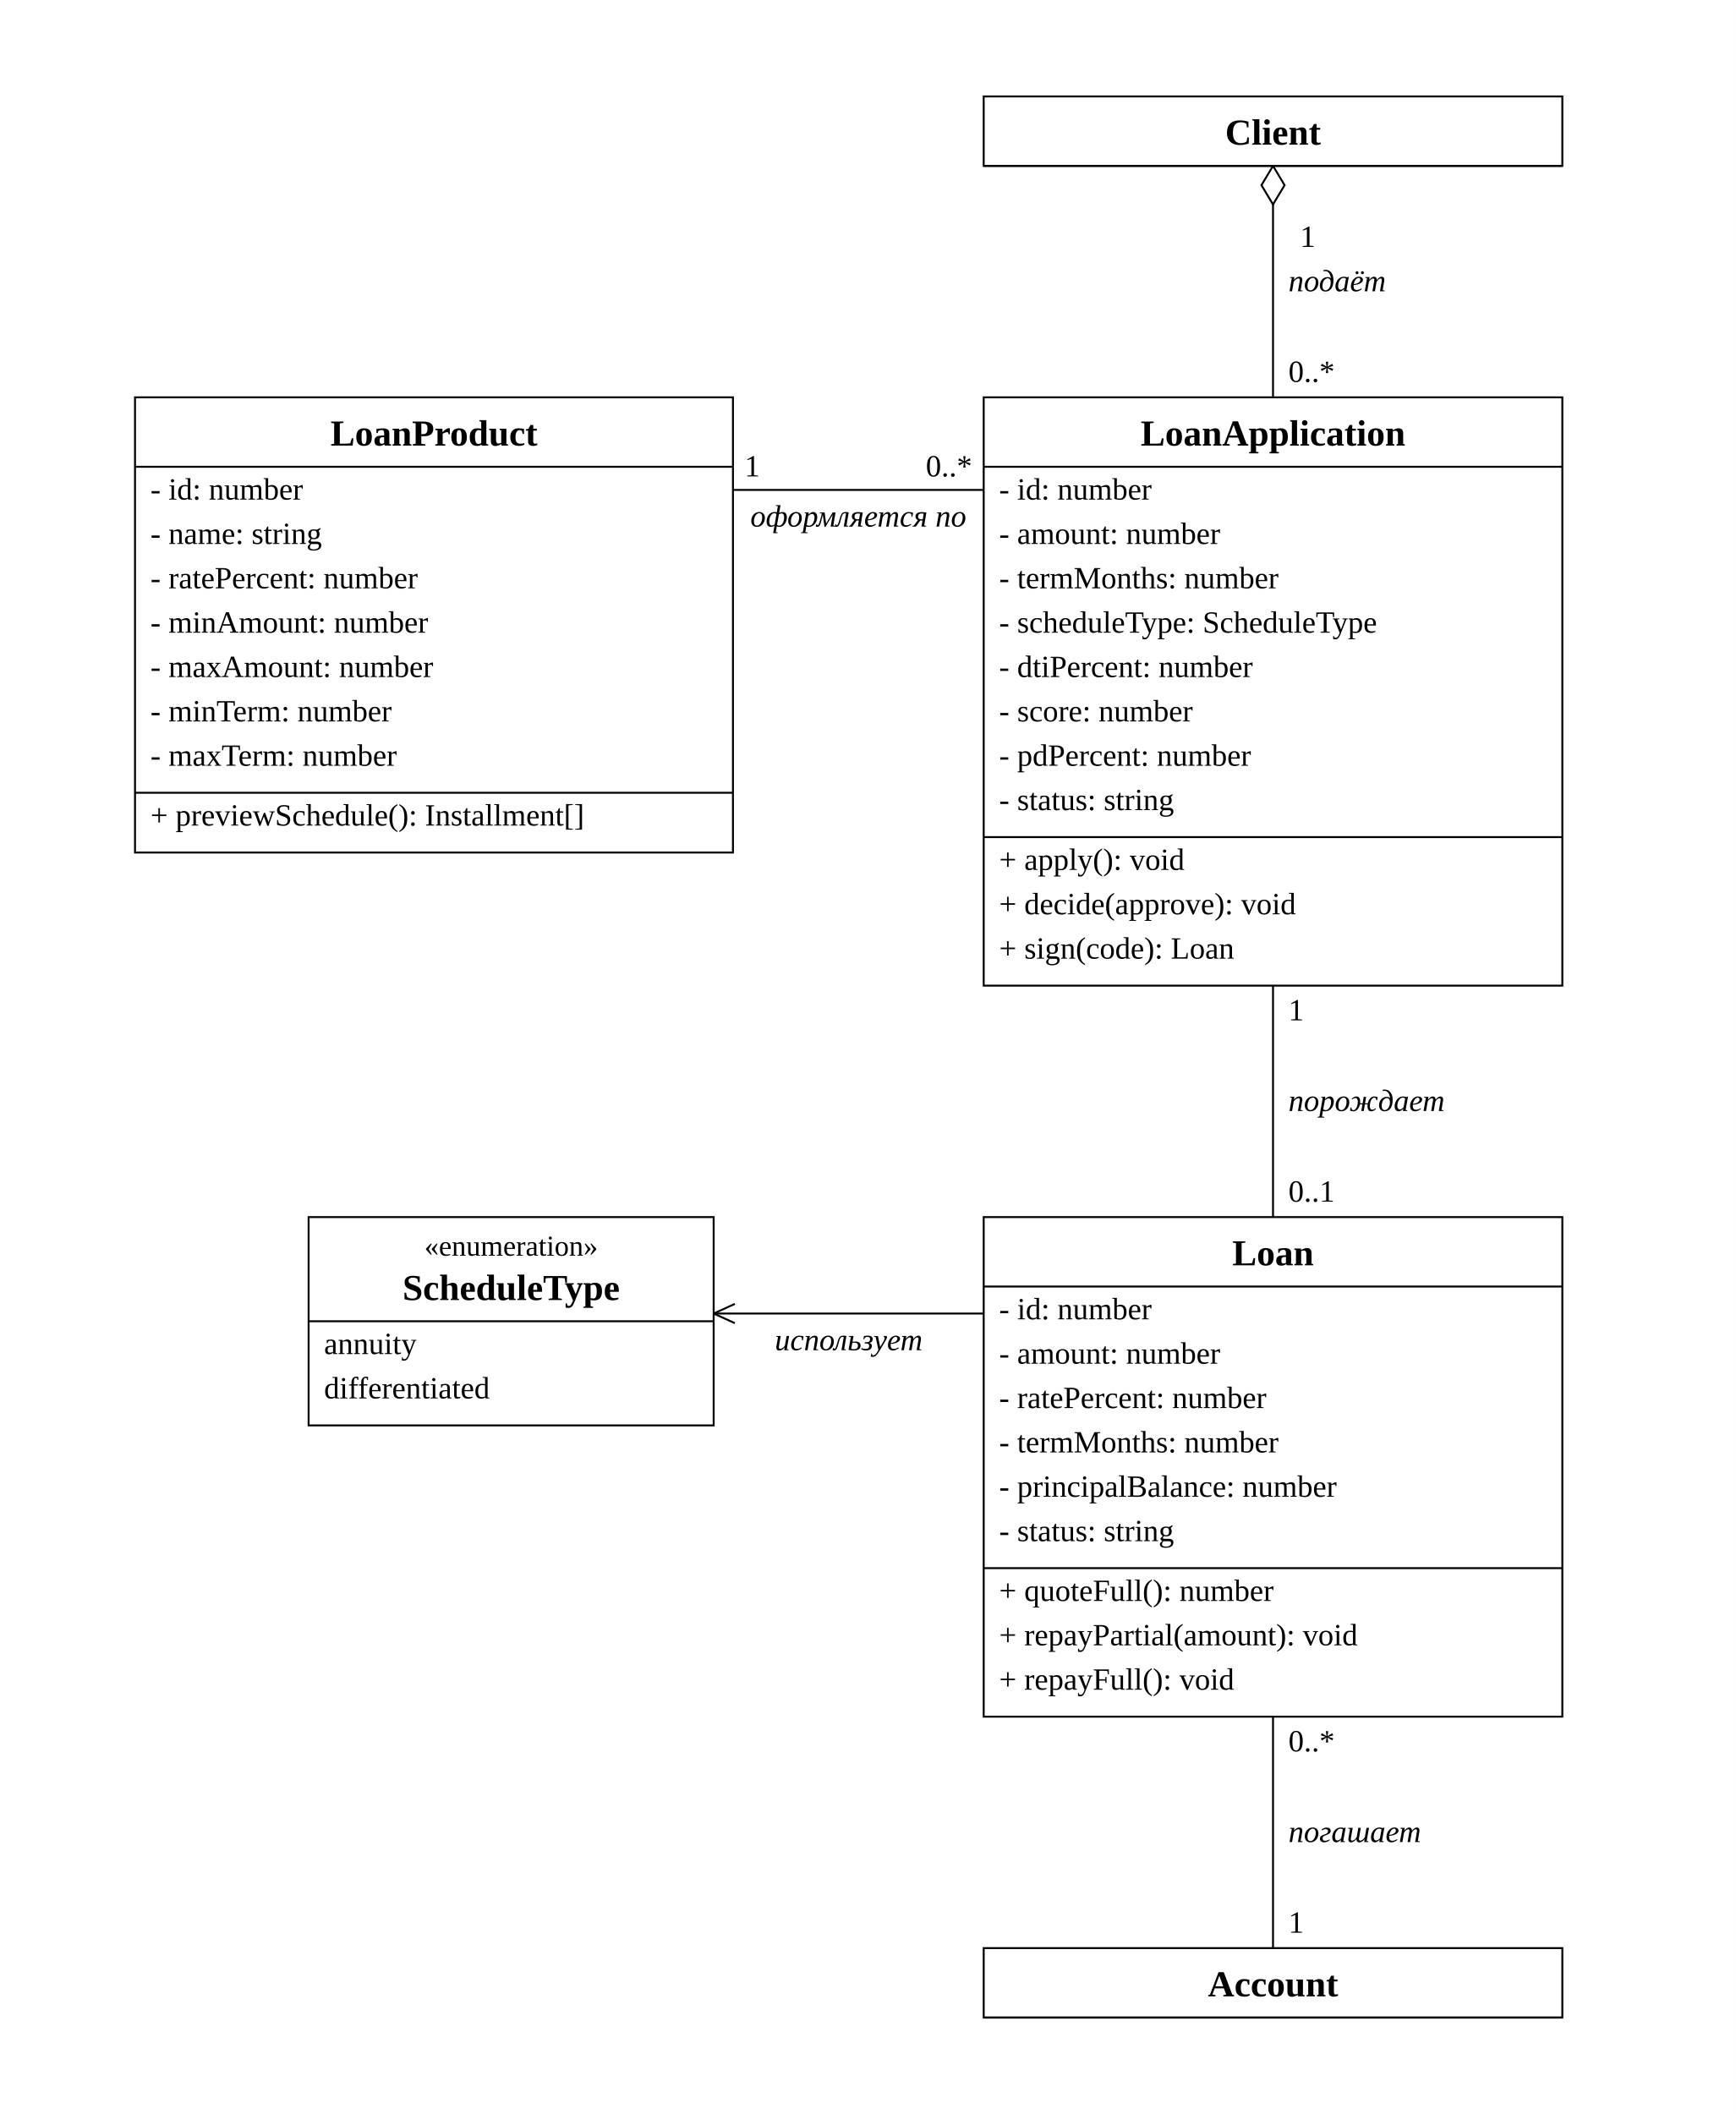
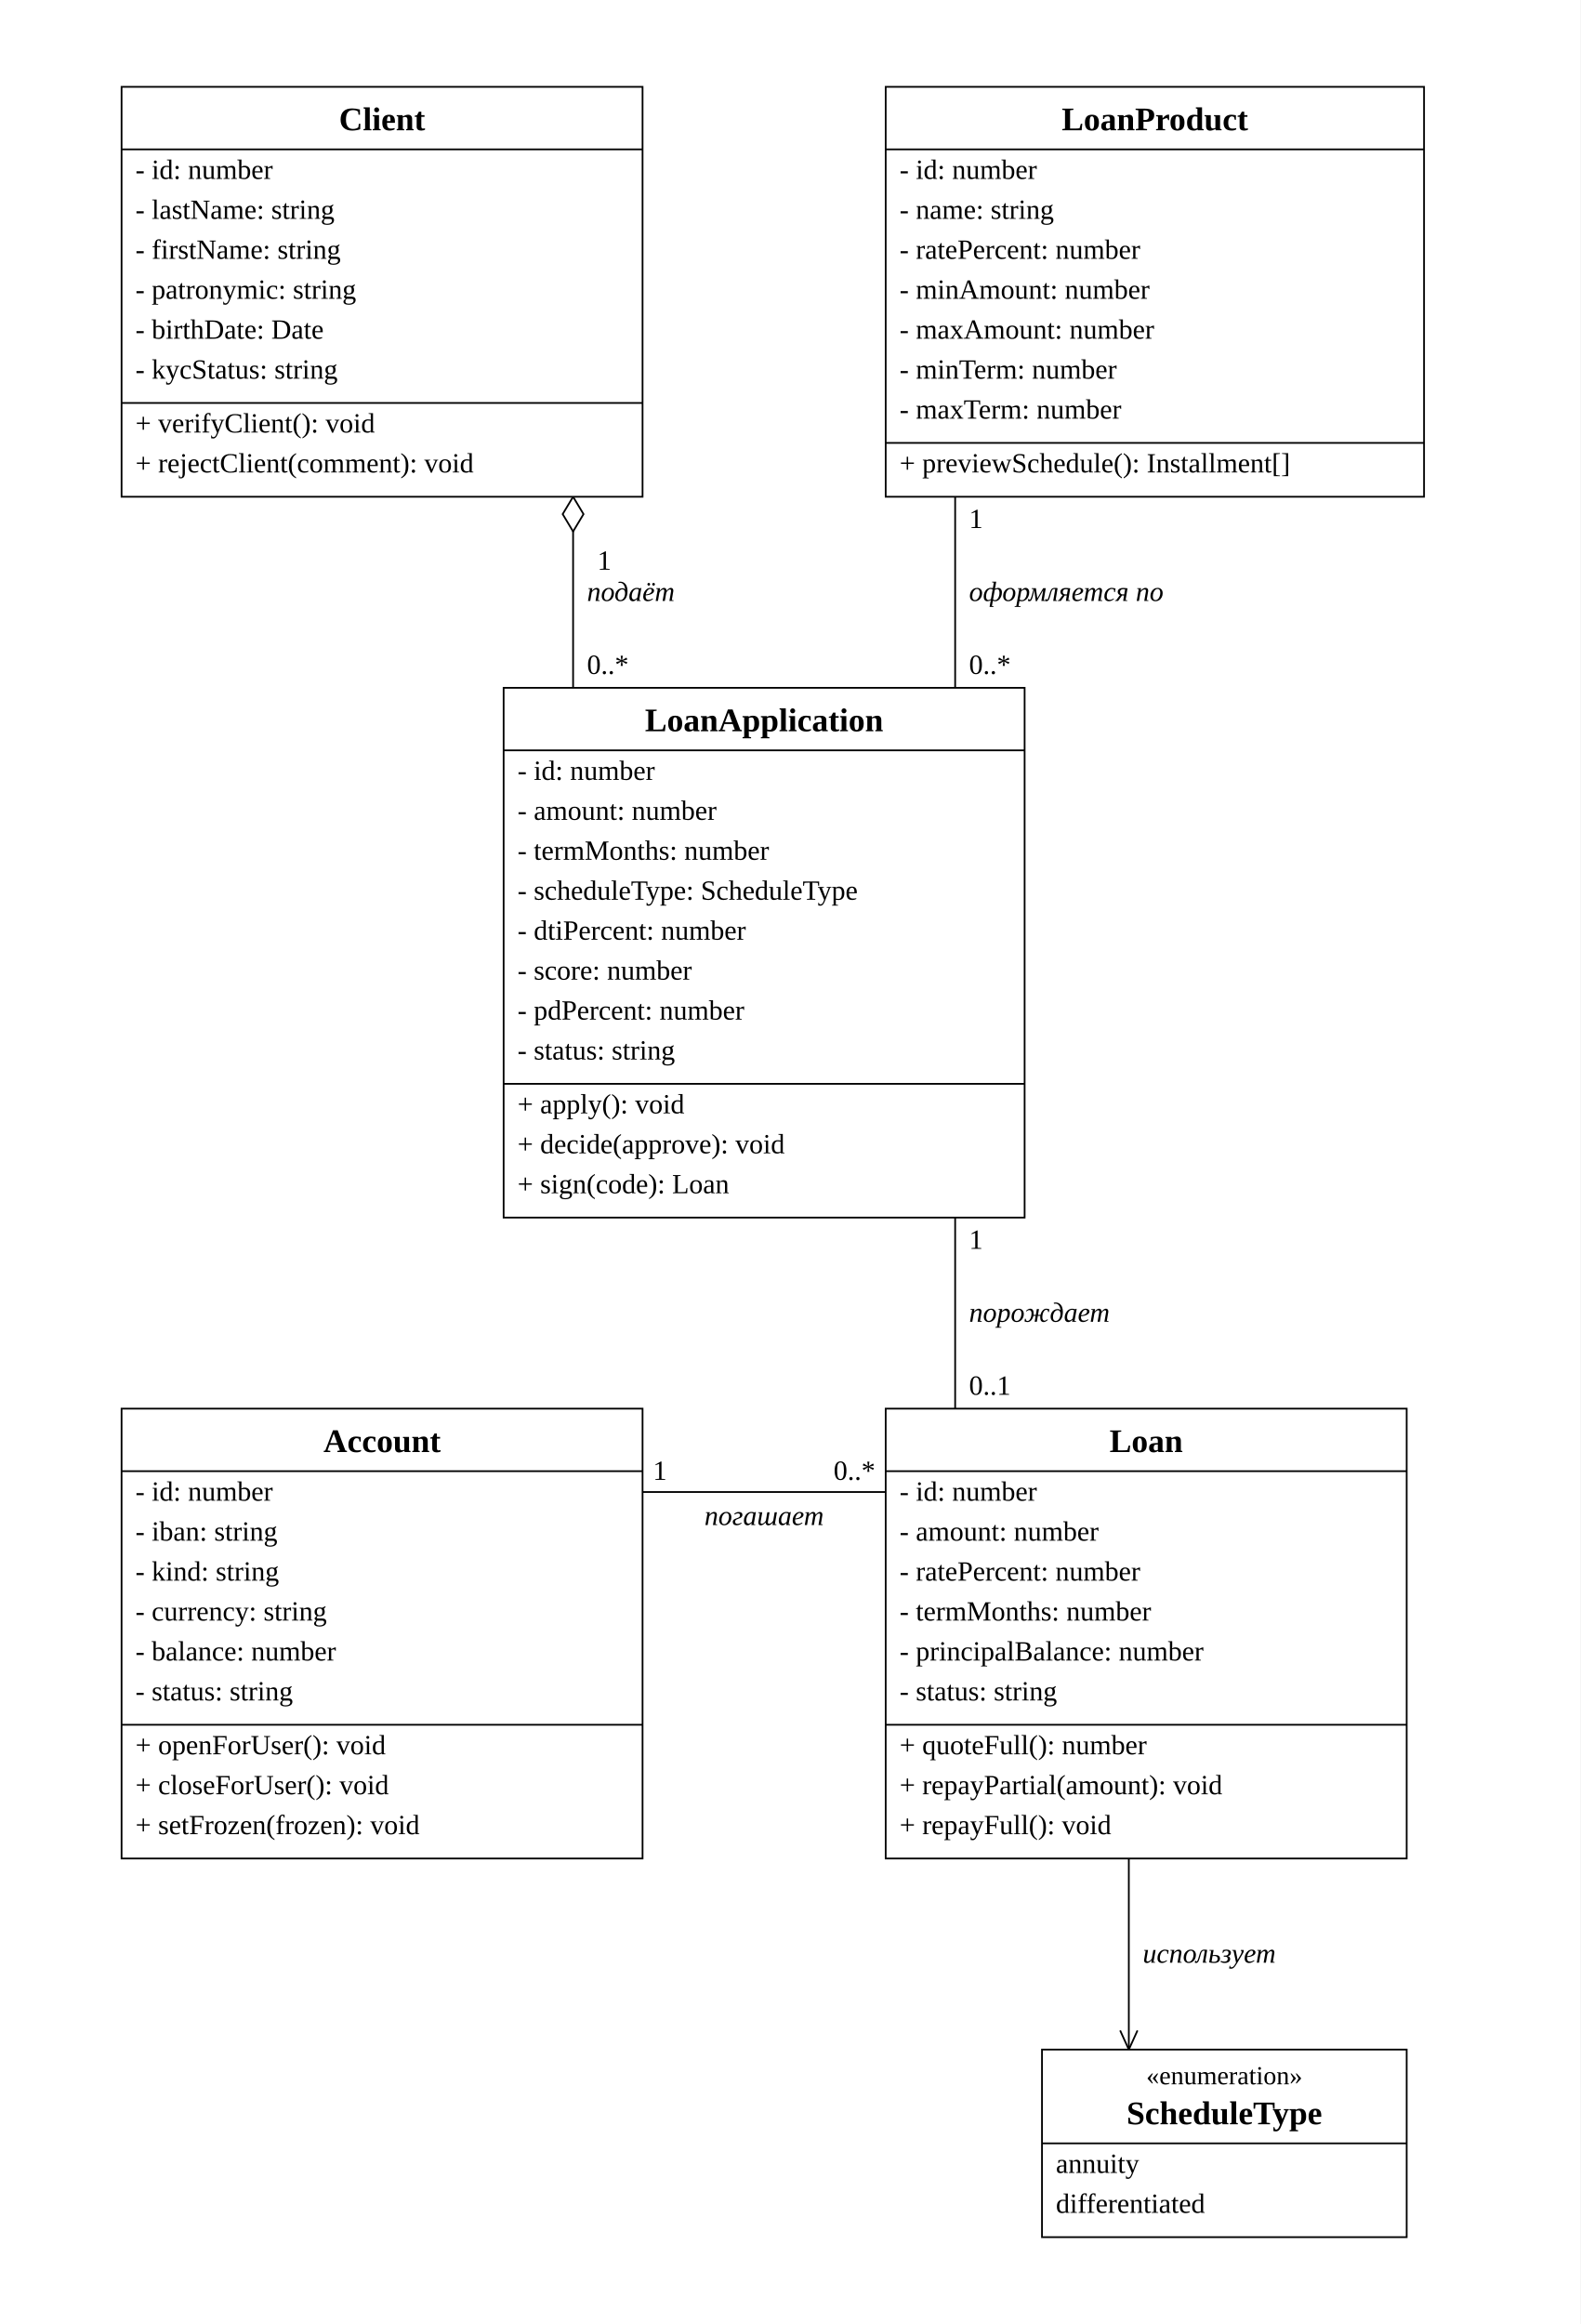
- <svg xmlns="http://www.w3.org/2000/svg" width="900" height="1096" viewBox="0 0 900 1096" font-family="Times New Roman, serif">
+ <svg xmlns="http://www.w3.org/2000/svg" width="910" height="1338" viewBox="0 0 910 1338" font-family="Times New Roman, serif">
  <rect width="100%" height="100%" fill="#ffffff" />
-   <path d="M660,86 L660,206" fill="none" stroke="#000" stroke-width="1" />
-   <polygon points="660,86 654,96 660,106 666,96" fill="#fff" stroke="#000" />
-   <rect x="665" y="135" width="52.4" height="22" fill="#fff" opacity="0.92" />
-   <text x="668" y="151" font-size="16" font-style="italic" text-anchor="start">подаёт</text>
-   <text x="674" y="128" font-size="16" text-anchor="start">1</text>
-   <text x="668" y="198" font-size="16" text-anchor="start">0..*</text>
-   <path d="M380,254 L510,254" fill="none" stroke="#000" stroke-width="1" />
-   <rect x="389.2" y="257" width="111.6" height="22" fill="#fff" opacity="0.92" />
-   <text x="445" y="273" font-size="16" font-style="italic" text-anchor="middle">оформляется по</text>
-   <text x="386" y="247" font-size="16" text-anchor="start">1</text>
-   <text x="504" y="247" font-size="16" text-anchor="end">0..*</text>
-   <path d="M660,511 L660,631" fill="none" stroke="#000" stroke-width="1" />
-   <rect x="665" y="560" width="74.6" height="22" fill="#fff" opacity="0.92" />
-   <text x="668" y="576" font-size="16" font-style="italic" text-anchor="start">порождает</text>
-   <text x="668" y="529" font-size="16" text-anchor="start">1</text>
-   <text x="668" y="623" font-size="16" text-anchor="start">0..1</text>
-   <path d="M510,681 L370,681" fill="none" stroke="#000" stroke-width="1" />
-   <polyline points="381,676 370,681 381,686" fill="none" stroke="#000" />
-   <rect x="399" y="684" width="82" height="22" fill="#fff" opacity="0.92" />
-   <text x="440" y="700" font-size="16" font-style="italic" text-anchor="middle">использует</text>
-   <path d="M660,1010 L660,890" fill="none" stroke="#000" stroke-width="1" />
-   <rect x="665" y="939" width="67.2" height="22" fill="#fff" opacity="0.92" />
-   <text x="668" y="955" font-size="16" font-style="italic" text-anchor="start">погашает</text>
-   <text x="668" y="1002" font-size="16" text-anchor="start">1</text>
-   <text x="668" y="908" font-size="16" text-anchor="start">0..*</text>
-   <rect x="70" y="206" width="310" height="236" fill="#fff" stroke="#000" stroke-width="1" />
-   <text x="225" y="231" font-size="19" font-weight="bold" text-anchor="middle">LoanProduct</text>
-   <line x1="70" y1="242" x2="380" y2="242" stroke="#000" />
-   <text x="78" y="259" font-size="16">- id: number</text>
-   <text x="78" y="282" font-size="16">- name: string</text>
-   <text x="78" y="305" font-size="16">- ratePercent: number</text>
-   <text x="78" y="328" font-size="16">- minAmount: number</text>
-   <text x="78" y="351" font-size="16">- maxAmount: number</text>
-   <text x="78" y="374" font-size="16">- minTerm: number</text>
-   <text x="78" y="397" font-size="16">- maxTerm: number</text>
-   <line x1="70" y1="411" x2="380" y2="411" stroke="#000" />
-   <text x="78" y="428" font-size="16">+ previewSchedule(): Installment[]</text>
-   <rect x="510" y="206" width="300" height="305" fill="#fff" stroke="#000" stroke-width="1" />
-   <text x="660" y="231" font-size="19" font-weight="bold" text-anchor="middle">LoanApplication</text>
-   <line x1="510" y1="242" x2="810" y2="242" stroke="#000" />
-   <text x="518" y="259" font-size="16">- id: number</text>
-   <text x="518" y="282" font-size="16">- amount: number</text>
-   <text x="518" y="305" font-size="16">- termMonths: number</text>
-   <text x="518" y="328" font-size="16">- scheduleType: ScheduleType</text>
-   <text x="518" y="351" font-size="16">- dtiPercent: number</text>
-   <text x="518" y="374" font-size="16">- score: number</text>
-   <text x="518" y="397" font-size="16">- pdPercent: number</text>
-   <text x="518" y="420" font-size="16">- status: string</text>
-   <line x1="510" y1="434" x2="810" y2="434" stroke="#000" />
-   <text x="518" y="451" font-size="16">+ apply(): void</text>
-   <text x="518" y="474" font-size="16">+ decide(approve): void</text>
-   <text x="518" y="497" font-size="16">+ sign(code): Loan</text>
-   <rect x="160" y="631" width="210" height="108" fill="#fff" stroke="#000" stroke-width="1" />
-   <text x="265" y="651" font-size="15" text-anchor="middle">«enumeration»</text>
-   <text x="265" y="674" font-size="19" font-weight="bold" text-anchor="middle">ScheduleType</text>
-   <line x1="160" y1="685" x2="370" y2="685" stroke="#000" />
-   <text x="168" y="702" font-size="16">annuity</text>
-   <text x="168" y="725" font-size="16">differentiated</text>
-   <rect x="510" y="631" width="300" height="259" fill="#fff" stroke="#000" stroke-width="1" />
-   <text x="660" y="656" font-size="19" font-weight="bold" text-anchor="middle">Loan</text>
-   <line x1="510" y1="667" x2="810" y2="667" stroke="#000" />
-   <text x="518" y="684" font-size="16">- id: number</text>
-   <text x="518" y="707" font-size="16">- amount: number</text>
-   <text x="518" y="730" font-size="16">- ratePercent: number</text>
-   <text x="518" y="753" font-size="16">- termMonths: number</text>
-   <text x="518" y="776" font-size="16">- principalBalance: number</text>
-   <text x="518" y="799" font-size="16">- status: string</text>
-   <line x1="510" y1="813" x2="810" y2="813" stroke="#000" />
-   <text x="518" y="830" font-size="16">+ quoteFull(): number</text>
-   <text x="518" y="853" font-size="16">+ repayPartial(amount): void</text>
-   <text x="518" y="876" font-size="16">+ repayFull(): void</text>
-   <rect x="510" y="50" width="300" height="36" fill="#fff" stroke="#000" stroke-width="1" />
-   <text x="660" y="75" font-size="19" font-weight="bold" text-anchor="middle">Client</text>
-   <line x1="510" y1="86" x2="810" y2="86" stroke="#000" />
-   <rect x="510" y="1010" width="300" height="36" fill="#fff" stroke="#000" stroke-width="1" />
-   <text x="660" y="1035" font-size="19" font-weight="bold" text-anchor="middle">Account</text>
-   <line x1="510" y1="1046" x2="810" y2="1046" stroke="#000" />
+   <path d="M330,286 L330,396" fill="none" stroke="#000" stroke-width="1" />
+   <polygon points="330,286 324,296 330,306 336,296" fill="#fff" stroke="#000" />
+   <rect x="335" y="330" width="52.4" height="22" fill="#fff" opacity="0.92" />
+   <text x="338" y="346" font-size="16" font-style="italic" text-anchor="start">подаёт</text>
+   <text x="344" y="328" font-size="16" text-anchor="start">1</text>
+   <text x="338" y="388" font-size="16" text-anchor="start">0..*</text>
+   <path d="M550,286 L550,396" fill="none" stroke="#000" stroke-width="1" />
+   <rect x="555" y="330" width="111.6" height="22" fill="#fff" opacity="0.92" />
+   <text x="558" y="346" font-size="16" font-style="italic" text-anchor="start">оформляется по</text>
+   <text x="558" y="304" font-size="16" text-anchor="start">1</text>
+   <text x="558" y="388" font-size="16" text-anchor="start">0..*</text>
+   <path d="M550,701 L550,811" fill="none" stroke="#000" stroke-width="1" />
+   <rect x="555" y="745" width="74.6" height="22" fill="#fff" opacity="0.92" />
+   <text x="558" y="761" font-size="16" font-style="italic" text-anchor="start">порождает</text>
+   <text x="558" y="719" font-size="16" text-anchor="start">1</text>
+   <text x="558" y="803" font-size="16" text-anchor="start">0..1</text>
+   <path d="M650,1070 L650,1180" fill="none" stroke="#000" stroke-width="1" />
+   <polyline points="645,1169 650,1180 655,1169" fill="none" stroke="#000" />
+   <rect x="655" y="1114" width="82" height="22" fill="#fff" opacity="0.92" />
+   <text x="658" y="1130" font-size="16" font-style="italic" text-anchor="start">использует</text>
+   <path d="M370,859 L510,859" fill="none" stroke="#000" stroke-width="1" />
+   <rect x="406.4" y="862" width="67.2" height="22" fill="#fff" opacity="0.92" />
+   <text x="440" y="878" font-size="16" font-style="italic" text-anchor="middle">погашает</text>
+   <text x="376" y="852" font-size="16" text-anchor="start">1</text>
+   <text x="504" y="852" font-size="16" text-anchor="end">0..*</text>
+   <rect x="70" y="50" width="300" height="236" fill="#fff" stroke="#000" stroke-width="1" />
+   <text x="220" y="75" font-size="19" font-weight="bold" text-anchor="middle">Client</text>
+   <line x1="70" y1="86" x2="370" y2="86" stroke="#000" />
+   <text x="78" y="103" font-size="16">- id: number</text>
+   <text x="78" y="126" font-size="16">- lastName: string</text>
+   <text x="78" y="149" font-size="16">- firstName: string</text>
+   <text x="78" y="172" font-size="16">- patronymic: string</text>
+   <text x="78" y="195" font-size="16">- birthDate: Date</text>
+   <text x="78" y="218" font-size="16">- kycStatus: string</text>
+   <line x1="70" y1="232" x2="370" y2="232" stroke="#000" />
+   <text x="78" y="249" font-size="16">+ verifyClient(): void</text>
+   <text x="78" y="272" font-size="16">+ rejectClient(comment): void</text>
+   <rect x="510" y="50" width="310" height="236" fill="#fff" stroke="#000" stroke-width="1" />
+   <text x="665" y="75" font-size="19" font-weight="bold" text-anchor="middle">LoanProduct</text>
+   <line x1="510" y1="86" x2="820" y2="86" stroke="#000" />
+   <text x="518" y="103" font-size="16">- id: number</text>
+   <text x="518" y="126" font-size="16">- name: string</text>
+   <text x="518" y="149" font-size="16">- ratePercent: number</text>
+   <text x="518" y="172" font-size="16">- minAmount: number</text>
+   <text x="518" y="195" font-size="16">- maxAmount: number</text>
+   <text x="518" y="218" font-size="16">- minTerm: number</text>
+   <text x="518" y="241" font-size="16">- maxTerm: number</text>
+   <line x1="510" y1="255" x2="820" y2="255" stroke="#000" />
+   <text x="518" y="272" font-size="16">+ previewSchedule(): Installment[]</text>
+   <rect x="290" y="396" width="300" height="305" fill="#fff" stroke="#000" stroke-width="1" />
+   <text x="440" y="421" font-size="19" font-weight="bold" text-anchor="middle">LoanApplication</text>
+   <line x1="290" y1="432" x2="590" y2="432" stroke="#000" />
+   <text x="298" y="449" font-size="16">- id: number</text>
+   <text x="298" y="472" font-size="16">- amount: number</text>
+   <text x="298" y="495" font-size="16">- termMonths: number</text>
+   <text x="298" y="518" font-size="16">- scheduleType: ScheduleType</text>
+   <text x="298" y="541" font-size="16">- dtiPercent: number</text>
+   <text x="298" y="564" font-size="16">- score: number</text>
+   <text x="298" y="587" font-size="16">- pdPercent: number</text>
+   <text x="298" y="610" font-size="16">- status: string</text>
+   <line x1="290" y1="624" x2="590" y2="624" stroke="#000" />
+   <text x="298" y="641" font-size="16">+ apply(): void</text>
+   <text x="298" y="664" font-size="16">+ decide(approve): void</text>
+   <text x="298" y="687" font-size="16">+ sign(code): Loan</text>
+   <rect x="70" y="811" width="300" height="259" fill="#fff" stroke="#000" stroke-width="1" />
+   <text x="220" y="836" font-size="19" font-weight="bold" text-anchor="middle">Account</text>
+   <line x1="70" y1="847" x2="370" y2="847" stroke="#000" />
+   <text x="78" y="864" font-size="16">- id: number</text>
+   <text x="78" y="887" font-size="16">- iban: string</text>
+   <text x="78" y="910" font-size="16">- kind: string</text>
+   <text x="78" y="933" font-size="16">- currency: string</text>
+   <text x="78" y="956" font-size="16">- balance: number</text>
+   <text x="78" y="979" font-size="16">- status: string</text>
+   <line x1="70" y1="993" x2="370" y2="993" stroke="#000" />
+   <text x="78" y="1010" font-size="16">+ openForUser(): void</text>
+   <text x="78" y="1033" font-size="16">+ closeForUser(): void</text>
+   <text x="78" y="1056" font-size="16">+ setFrozen(frozen): void</text>
+   <rect x="510" y="811" width="300" height="259" fill="#fff" stroke="#000" stroke-width="1" />
+   <text x="660" y="836" font-size="19" font-weight="bold" text-anchor="middle">Loan</text>
+   <line x1="510" y1="847" x2="810" y2="847" stroke="#000" />
+   <text x="518" y="864" font-size="16">- id: number</text>
+   <text x="518" y="887" font-size="16">- amount: number</text>
+   <text x="518" y="910" font-size="16">- ratePercent: number</text>
+   <text x="518" y="933" font-size="16">- termMonths: number</text>
+   <text x="518" y="956" font-size="16">- principalBalance: number</text>
+   <text x="518" y="979" font-size="16">- status: string</text>
+   <line x1="510" y1="993" x2="810" y2="993" stroke="#000" />
+   <text x="518" y="1010" font-size="16">+ quoteFull(): number</text>
+   <text x="518" y="1033" font-size="16">+ repayPartial(amount): void</text>
+   <text x="518" y="1056" font-size="16">+ repayFull(): void</text>
+   <rect x="600" y="1180" width="210" height="108" fill="#fff" stroke="#000" stroke-width="1" />
+   <text x="705" y="1200" font-size="15" text-anchor="middle">«enumeration»</text>
+   <text x="705" y="1223" font-size="19" font-weight="bold" text-anchor="middle">ScheduleType</text>
+   <line x1="600" y1="1234" x2="810" y2="1234" stroke="#000" />
+   <text x="608" y="1251" font-size="16">annuity</text>
+   <text x="608" y="1274" font-size="16">differentiated</text>
</svg>
